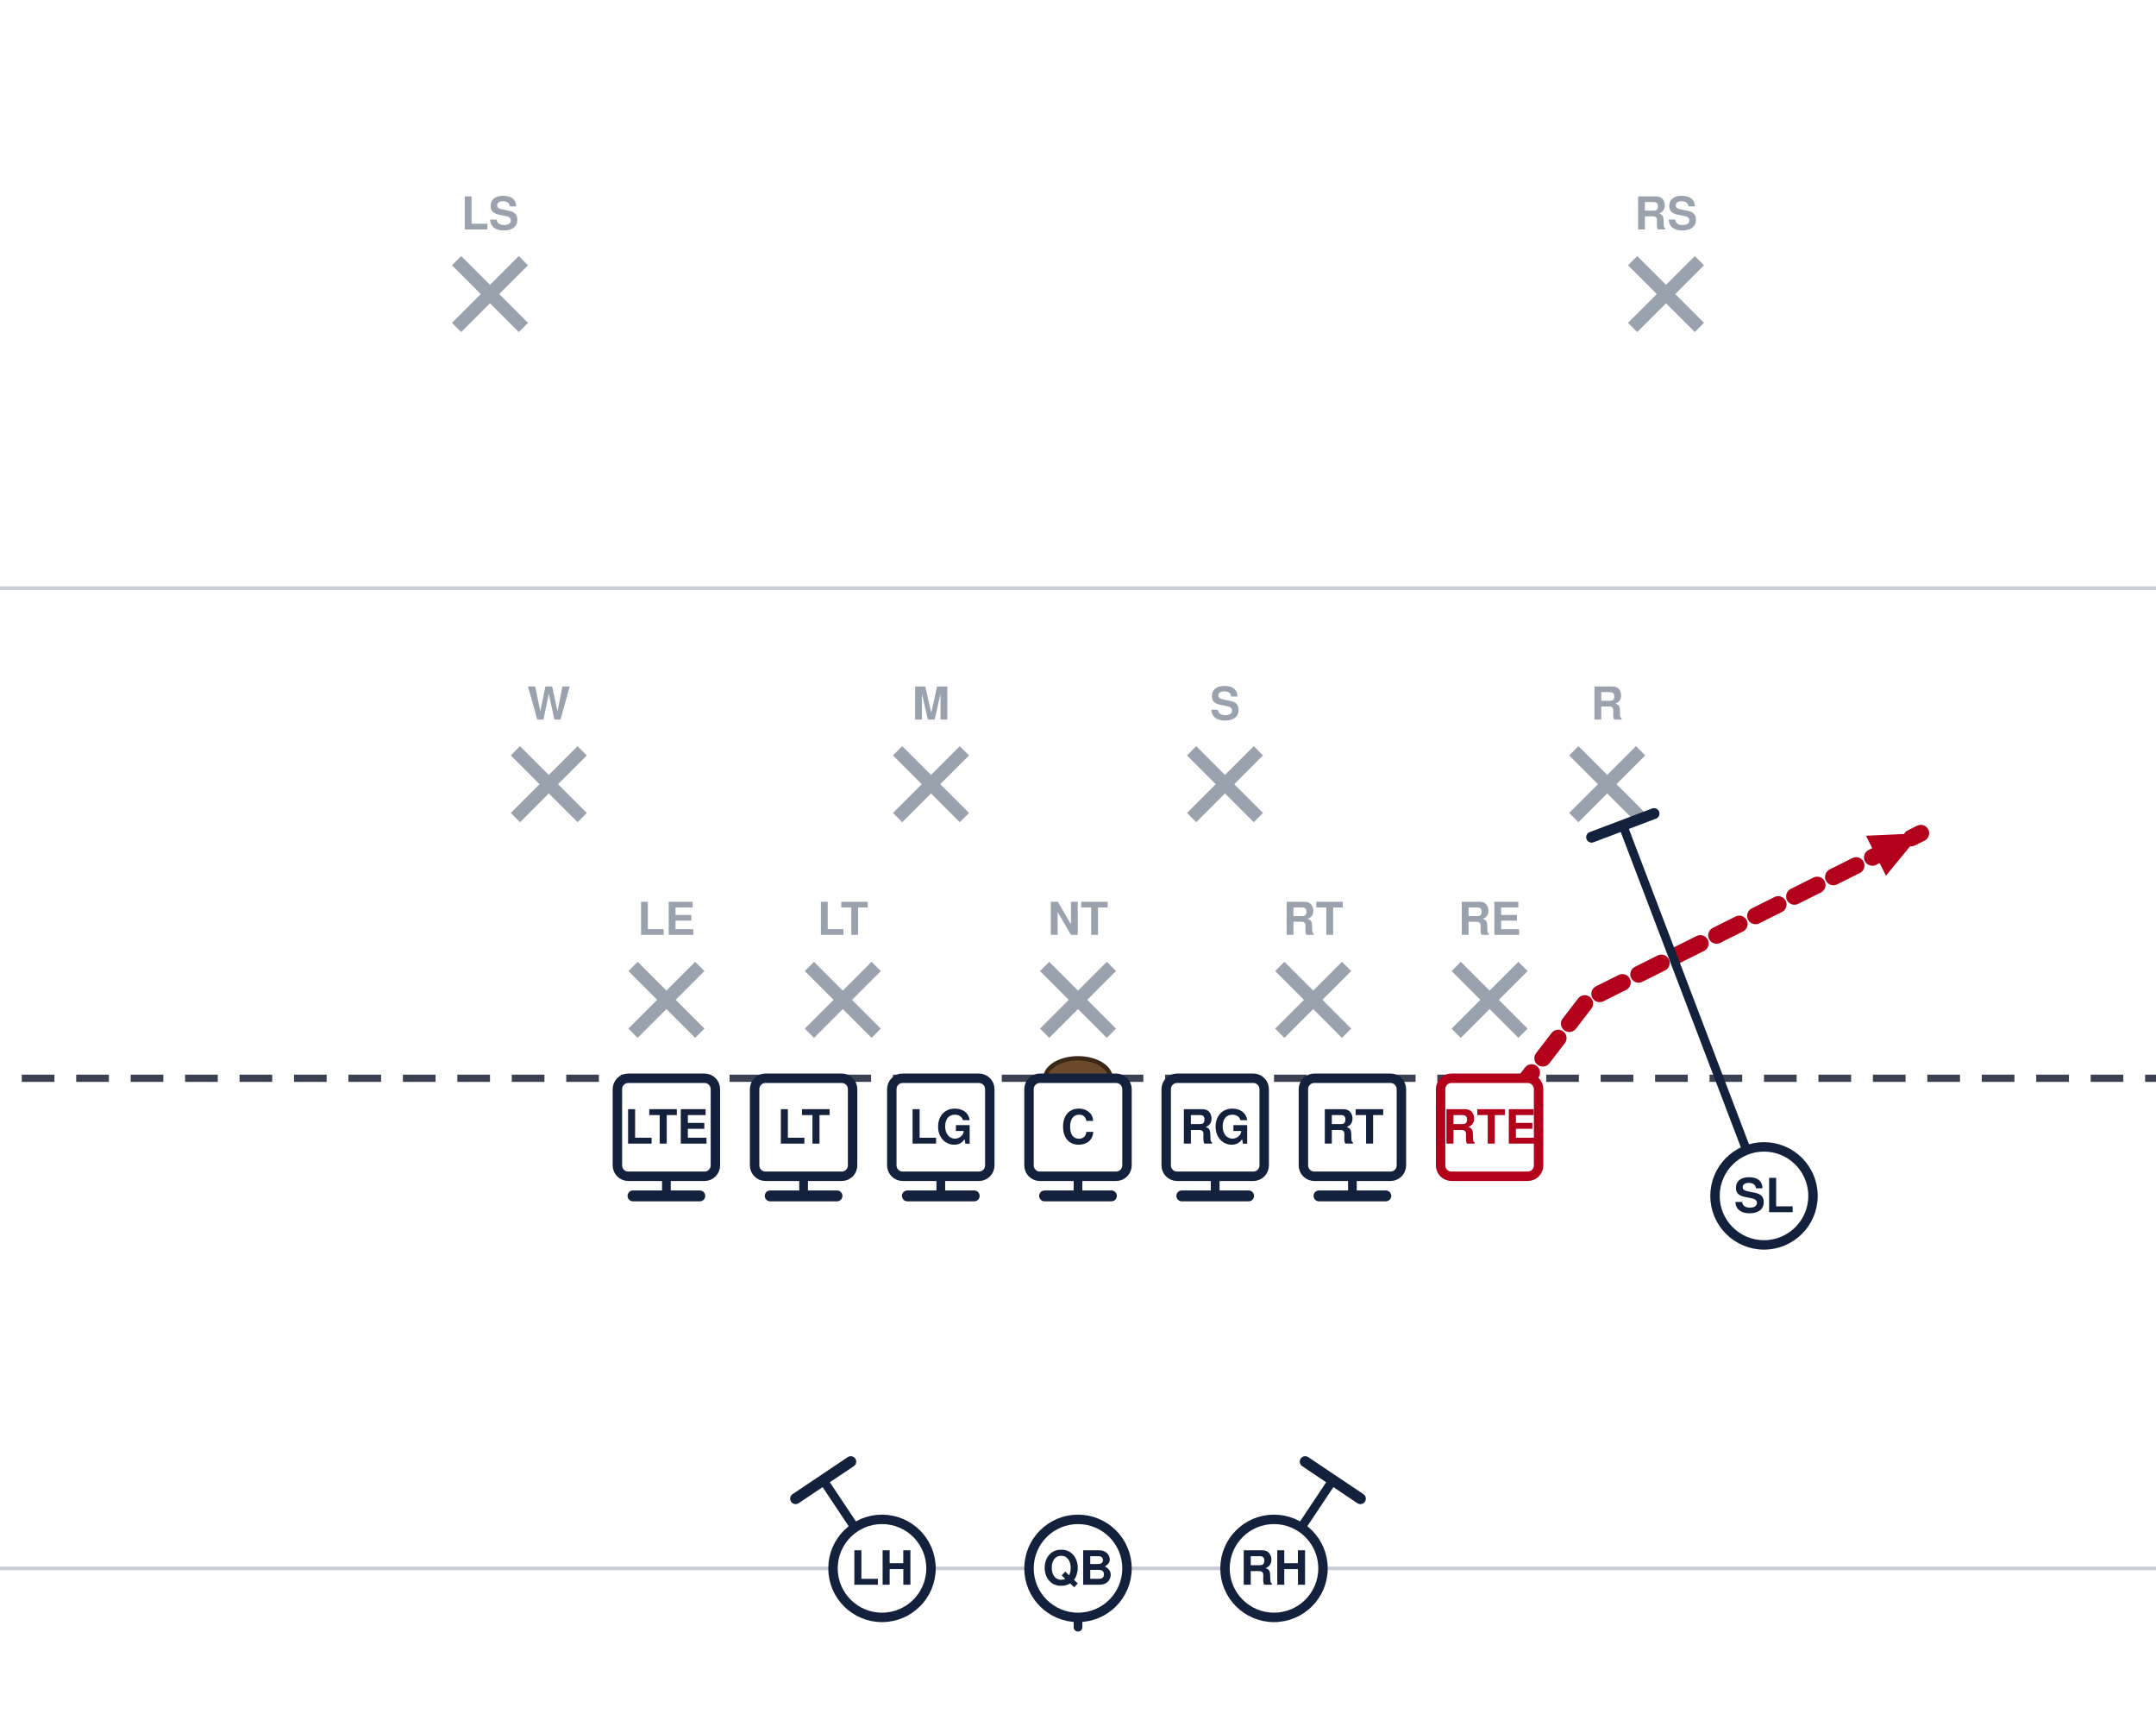
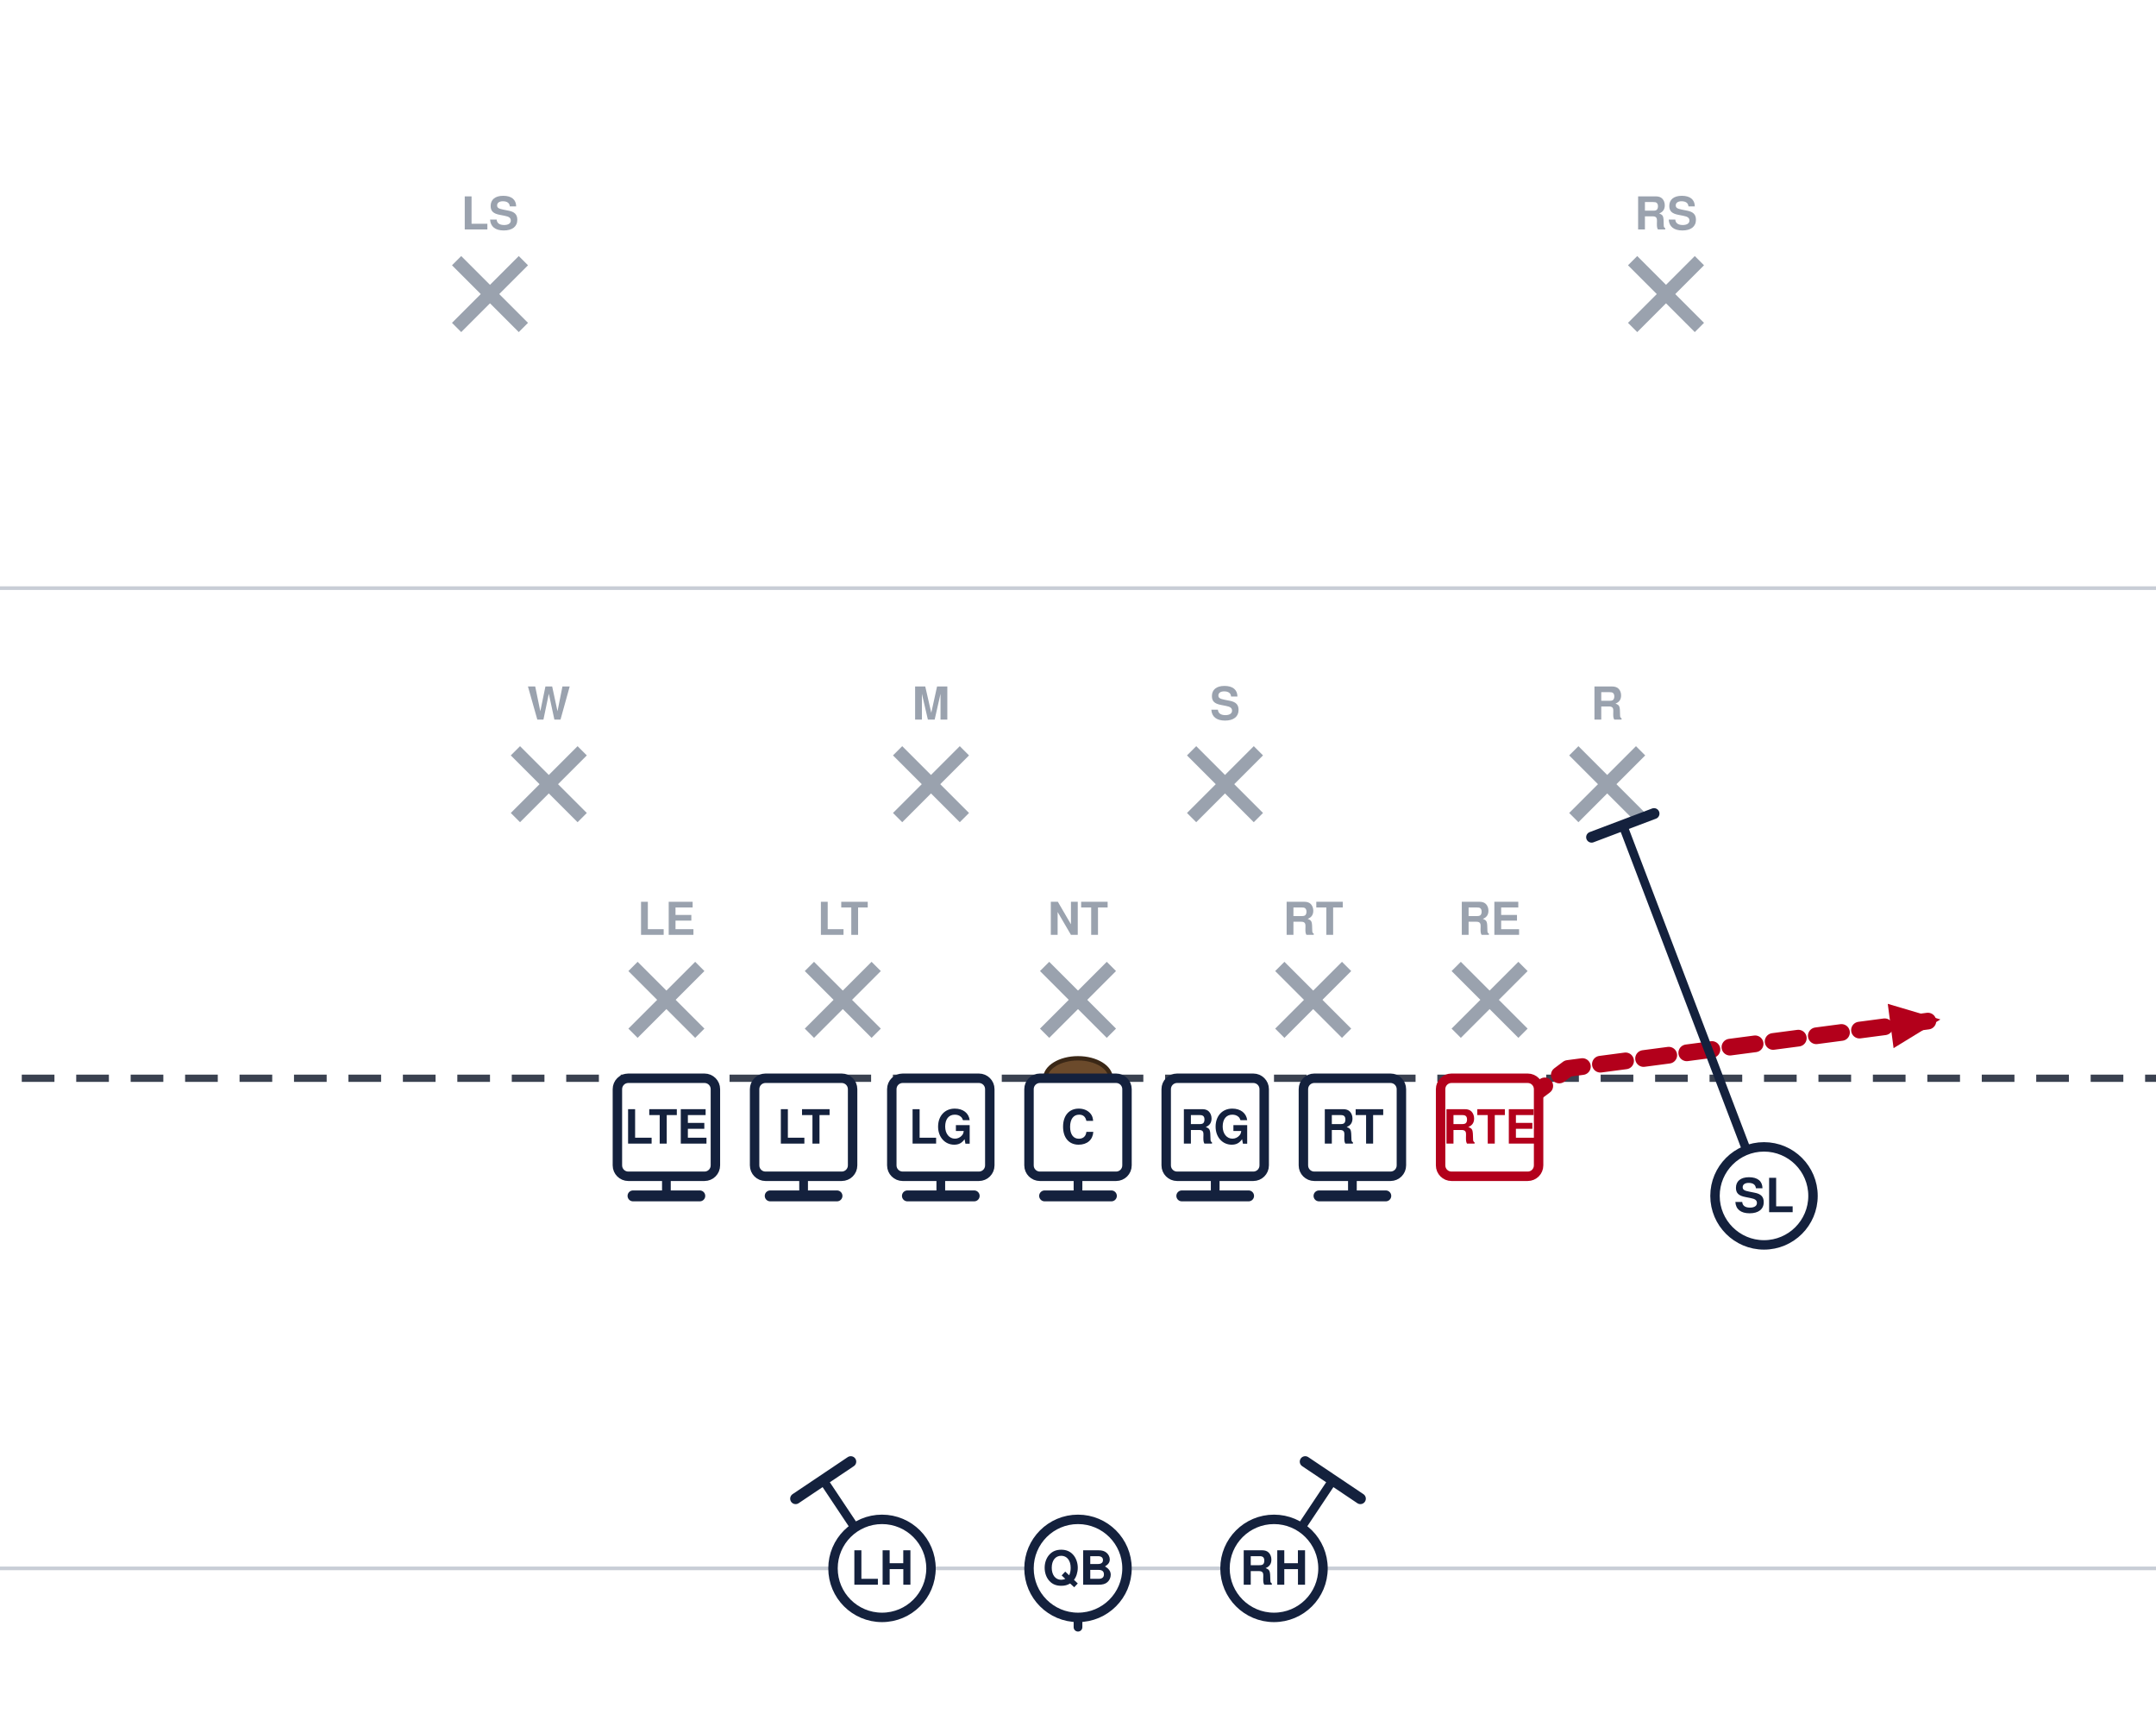
<svg xmlns="http://www.w3.org/2000/svg" width="594" height="472" viewBox="54 27 594 472" font-family="Segoe UI, Helvetica, Arial, sans-serif" role="img">
  <rect x="0" y="0" width="702" height="513" fill="#ffffff" />
  <line x1="0" y1="459.0" x2="702" y2="459.0" stroke="#c8cdd6" stroke-width="1" />
  <line x1="0" y1="189.0" x2="702" y2="189.0" stroke="#c8cdd6" stroke-width="1" />
  <line x1="0" y1="324.0" x2="702" y2="324.0" stroke="#3a4150" stroke-width="2" stroke-dasharray="9 6" />
  <ellipse cx="351.0" cy="324.0" rx="9" ry="5.5" fill="#6b4a2b" stroke="#3a2716" stroke-width="1.2" />
  <line x1="228.4" y1="293.2" x2="246.8" y2="311.6" stroke="#9aa2ae" stroke-width="3.6" />
  <line x1="246.8" y1="293.2" x2="228.4" y2="311.6" stroke="#9aa2ae" stroke-width="3.6" />
  <text x="237.6" y="284.5" text-anchor="middle" font-size="12.5" fill="#9aa2ae" font-weight="600">LE</text>
  <line x1="277.0" y1="293.2" x2="295.4" y2="311.6" stroke="#9aa2ae" stroke-width="3.6" />
  <line x1="295.4" y1="293.2" x2="277.0" y2="311.6" stroke="#9aa2ae" stroke-width="3.6" />
  <text x="286.2" y="284.5" text-anchor="middle" font-size="12.5" fill="#9aa2ae" font-weight="600">LT</text>
  <line x1="341.8" y1="293.2" x2="360.2" y2="311.6" stroke="#9aa2ae" stroke-width="3.6" />
  <line x1="360.2" y1="293.2" x2="341.8" y2="311.6" stroke="#9aa2ae" stroke-width="3.6" />
  <text x="351.0" y="284.5" text-anchor="middle" font-size="12.5" fill="#9aa2ae" font-weight="600">NT</text>
  <line x1="406.6" y1="293.2" x2="425.0" y2="311.6" stroke="#9aa2ae" stroke-width="3.6" />
  <line x1="425.0" y1="293.2" x2="406.6" y2="311.6" stroke="#9aa2ae" stroke-width="3.6" />
  <text x="415.8" y="284.5" text-anchor="middle" font-size="12.5" fill="#9aa2ae" font-weight="600">RT</text>
  <line x1="455.2" y1="293.2" x2="473.6" y2="311.6" stroke="#9aa2ae" stroke-width="3.6" />
  <line x1="473.6" y1="293.2" x2="455.2" y2="311.6" stroke="#9aa2ae" stroke-width="3.6" />
  <text x="464.4" y="284.5" text-anchor="middle" font-size="12.5" fill="#9aa2ae" font-weight="600">RE</text>
  <line x1="196.0" y1="233.8" x2="214.4" y2="252.2" stroke="#9aa2ae" stroke-width="3.6" />
  <line x1="214.4" y1="233.8" x2="196.0" y2="252.2" stroke="#9aa2ae" stroke-width="3.6" />
  <text x="205.2" y="225.2" text-anchor="middle" font-size="12.5" fill="#9aa2ae" font-weight="600">W</text>
  <line x1="301.3" y1="233.8" x2="319.7" y2="252.2" stroke="#9aa2ae" stroke-width="3.6" />
  <line x1="319.7" y1="233.8" x2="301.3" y2="252.2" stroke="#9aa2ae" stroke-width="3.6" />
  <text x="310.5" y="225.2" text-anchor="middle" font-size="12.5" fill="#9aa2ae" font-weight="600">M</text>
  <line x1="382.3" y1="233.8" x2="400.7" y2="252.2" stroke="#9aa2ae" stroke-width="3.6" />
  <line x1="400.7" y1="233.8" x2="382.3" y2="252.2" stroke="#9aa2ae" stroke-width="3.6" />
  <text x="391.5" y="225.2" text-anchor="middle" font-size="12.5" fill="#9aa2ae" font-weight="600">S</text>
  <line x1="487.6" y1="233.8" x2="506.0" y2="252.2" stroke="#9aa2ae" stroke-width="3.6" />
  <line x1="506.0" y1="233.8" x2="487.6" y2="252.2" stroke="#9aa2ae" stroke-width="3.6" />
  <text x="496.8" y="225.2" text-anchor="middle" font-size="12.5" fill="#9aa2ae" font-weight="600">R</text>
  <line x1="179.8" y1="98.8" x2="198.2" y2="117.2" stroke="#9aa2ae" stroke-width="3.6" />
  <line x1="198.2" y1="98.8" x2="179.8" y2="117.2" stroke="#9aa2ae" stroke-width="3.6" />
  <text x="189.0" y="90.2" text-anchor="middle" font-size="12.5" fill="#9aa2ae" font-weight="600">LS</text>
  <line x1="503.8" y1="98.8" x2="522.2" y2="117.2" stroke="#9aa2ae" stroke-width="3.6" />
  <line x1="522.2" y1="98.8" x2="503.8" y2="117.2" stroke="#9aa2ae" stroke-width="3.6" />
  <text x="513.0" y="90.2" text-anchor="middle" font-size="12.5" fill="#9aa2ae" font-weight="600">RS</text>
  <path d="M237.6,337.5 L237.6,356.4" fill="none" stroke="#14213d" stroke-width="2.4" stroke-linecap="round" stroke-linejoin="round" />
  <line x1="246.8" y1="356.4" x2="228.4" y2="356.4" stroke="#14213d" stroke-width="3.0" stroke-linecap="round" />
  <path d="M275.4,337.5 L275.4,356.4" fill="none" stroke="#14213d" stroke-width="2.4" stroke-linecap="round" stroke-linejoin="round" />
  <line x1="284.6" y1="356.4" x2="266.2" y2="356.4" stroke="#14213d" stroke-width="3.0" stroke-linecap="round" />
  <path d="M313.2,337.5 L313.2,356.4" fill="none" stroke="#14213d" stroke-width="2.4" stroke-linecap="round" stroke-linejoin="round" />
  <line x1="322.4" y1="356.4" x2="304.0" y2="356.4" stroke="#14213d" stroke-width="3.0" stroke-linecap="round" />
  <path d="M351.0,337.5 L351.0,356.4" fill="none" stroke="#14213d" stroke-width="2.4" stroke-linecap="round" stroke-linejoin="round" />
  <line x1="360.2" y1="356.4" x2="341.8" y2="356.4" stroke="#14213d" stroke-width="3.0" stroke-linecap="round" />
  <path d="M388.8,337.5 L388.8,356.4" fill="none" stroke="#14213d" stroke-width="2.4" stroke-linecap="round" stroke-linejoin="round" />
  <line x1="398.0" y1="356.4" x2="379.6" y2="356.4" stroke="#14213d" stroke-width="3.0" stroke-linecap="round" />
  <path d="M426.6,337.5 L426.6,356.4" fill="none" stroke="#14213d" stroke-width="2.4" stroke-linecap="round" stroke-linejoin="round" />
  <line x1="435.8" y1="356.4" x2="417.4" y2="356.4" stroke="#14213d" stroke-width="3.0" stroke-linecap="round" />
-   <path d="M464.4,337.5 L491.4,302.4 L583.2,256.5" fill="none" stroke="#b3001b" stroke-width="4.6" stroke-linecap="round" stroke-linejoin="round" stroke-dasharray="7 5" />
-   <polygon points="583.2,256.5 573.6,268.2 568.1,257.2" fill="#b3001b" />
+   <path d="M464.4,337.5 L486.0,321.3 L588.6,307.8" fill="none" stroke="#b3001b" stroke-width="4.6" stroke-linecap="round" stroke-linejoin="round" stroke-dasharray="7 5" />
+   <polygon points="588.6,307.8 575.7,315.7 574.1,303.5" fill="#b3001b" />
  <path d="M540.0,356.4 L501.1,254.3" fill="none" stroke="#14213d" stroke-width="2.4" stroke-linecap="round" stroke-linejoin="round" />
  <line x1="492.5" y1="257.6" x2="509.7" y2="251.1" stroke="#14213d" stroke-width="3.0" stroke-linecap="round" />
  <path d="M351.0,459.0 L351.0,475.2" fill="none" stroke="#14213d" stroke-width="2.4" stroke-linecap="round" stroke-linejoin="round" stroke-dasharray="7 5" />
  <polygon points="351.0,475.2 346.4,464.8 355.6,464.8" fill="#14213d" />
  <path d="M297.0,459.0 L280.8,434.7" fill="none" stroke="#14213d" stroke-width="2.4" stroke-linecap="round" stroke-linejoin="round" />
  <line x1="273.2" y1="439.8" x2="288.4" y2="429.6" stroke="#14213d" stroke-width="3.0" stroke-linecap="round" />
  <path d="M405.0,459.0 L421.2,434.7" fill="none" stroke="#14213d" stroke-width="2.4" stroke-linecap="round" stroke-linejoin="round" />
  <line x1="413.6" y1="429.6" x2="428.8" y2="439.8" stroke="#14213d" stroke-width="3.0" stroke-linecap="round" />
  <rect x="224.1" y="324.0" width="27.0" height="27.0" rx="3" fill="#ffffff" stroke="#14213d" stroke-width="2.6" />
  <text x="237.6" y="342.0" text-anchor="middle" font-size="13" font-weight="700" fill="#14213d">LTE</text>
  <rect x="261.9" y="324.0" width="27.0" height="27.0" rx="3" fill="#ffffff" stroke="#14213d" stroke-width="2.6" />
  <text x="275.4" y="342.0" text-anchor="middle" font-size="13" font-weight="700" fill="#14213d">LT</text>
  <rect x="299.7" y="324.0" width="27.0" height="27.0" rx="3" fill="#ffffff" stroke="#14213d" stroke-width="2.6" />
  <text x="313.2" y="342.0" text-anchor="middle" font-size="13" font-weight="700" fill="#14213d">LG</text>
  <rect x="337.5" y="324.0" width="27.0" height="27.0" rx="3" fill="#ffffff" stroke="#14213d" stroke-width="2.6" />
  <text x="351.0" y="342.0" text-anchor="middle" font-size="13" font-weight="700" fill="#14213d">C</text>
  <rect x="375.3" y="324.0" width="27.0" height="27.0" rx="3" fill="#ffffff" stroke="#14213d" stroke-width="2.6" />
  <text x="388.8" y="342.0" text-anchor="middle" font-size="13" font-weight="700" fill="#14213d">RG</text>
  <rect x="413.1" y="324.0" width="27.0" height="27.0" rx="3" fill="#ffffff" stroke="#14213d" stroke-width="2.6" />
  <text x="426.6" y="342.0" text-anchor="middle" font-size="13" font-weight="700" fill="#14213d">RT</text>
  <rect x="450.9" y="324.0" width="27.0" height="27.0" rx="3" fill="#ffffff" stroke="#b3001b" stroke-width="2.6" />
  <text x="464.4" y="342.0" text-anchor="middle" font-size="13" font-weight="700" fill="#b3001b">RTE</text>
  <circle cx="540.0" cy="356.4" r="13.5" fill="#ffffff" stroke="#14213d" stroke-width="2.6" />
  <text x="540.0" y="360.9" text-anchor="middle" font-size="13" font-weight="700" fill="#14213d">SL</text>
  <circle cx="351.0" cy="459.0" r="13.5" fill="#ffffff" stroke="#14213d" stroke-width="2.6" />
  <text x="351.0" y="463.5" text-anchor="middle" font-size="13" font-weight="700" fill="#14213d">QB</text>
  <circle cx="297.0" cy="459.0" r="13.5" fill="#ffffff" stroke="#14213d" stroke-width="2.6" />
  <text x="297.0" y="463.5" text-anchor="middle" font-size="13" font-weight="700" fill="#14213d">LH</text>
  <circle cx="405.0" cy="459.0" r="13.5" fill="#ffffff" stroke="#14213d" stroke-width="2.6" />
  <text x="405.0" y="463.5" text-anchor="middle" font-size="13" font-weight="700" fill="#14213d">RH</text>
</svg>
